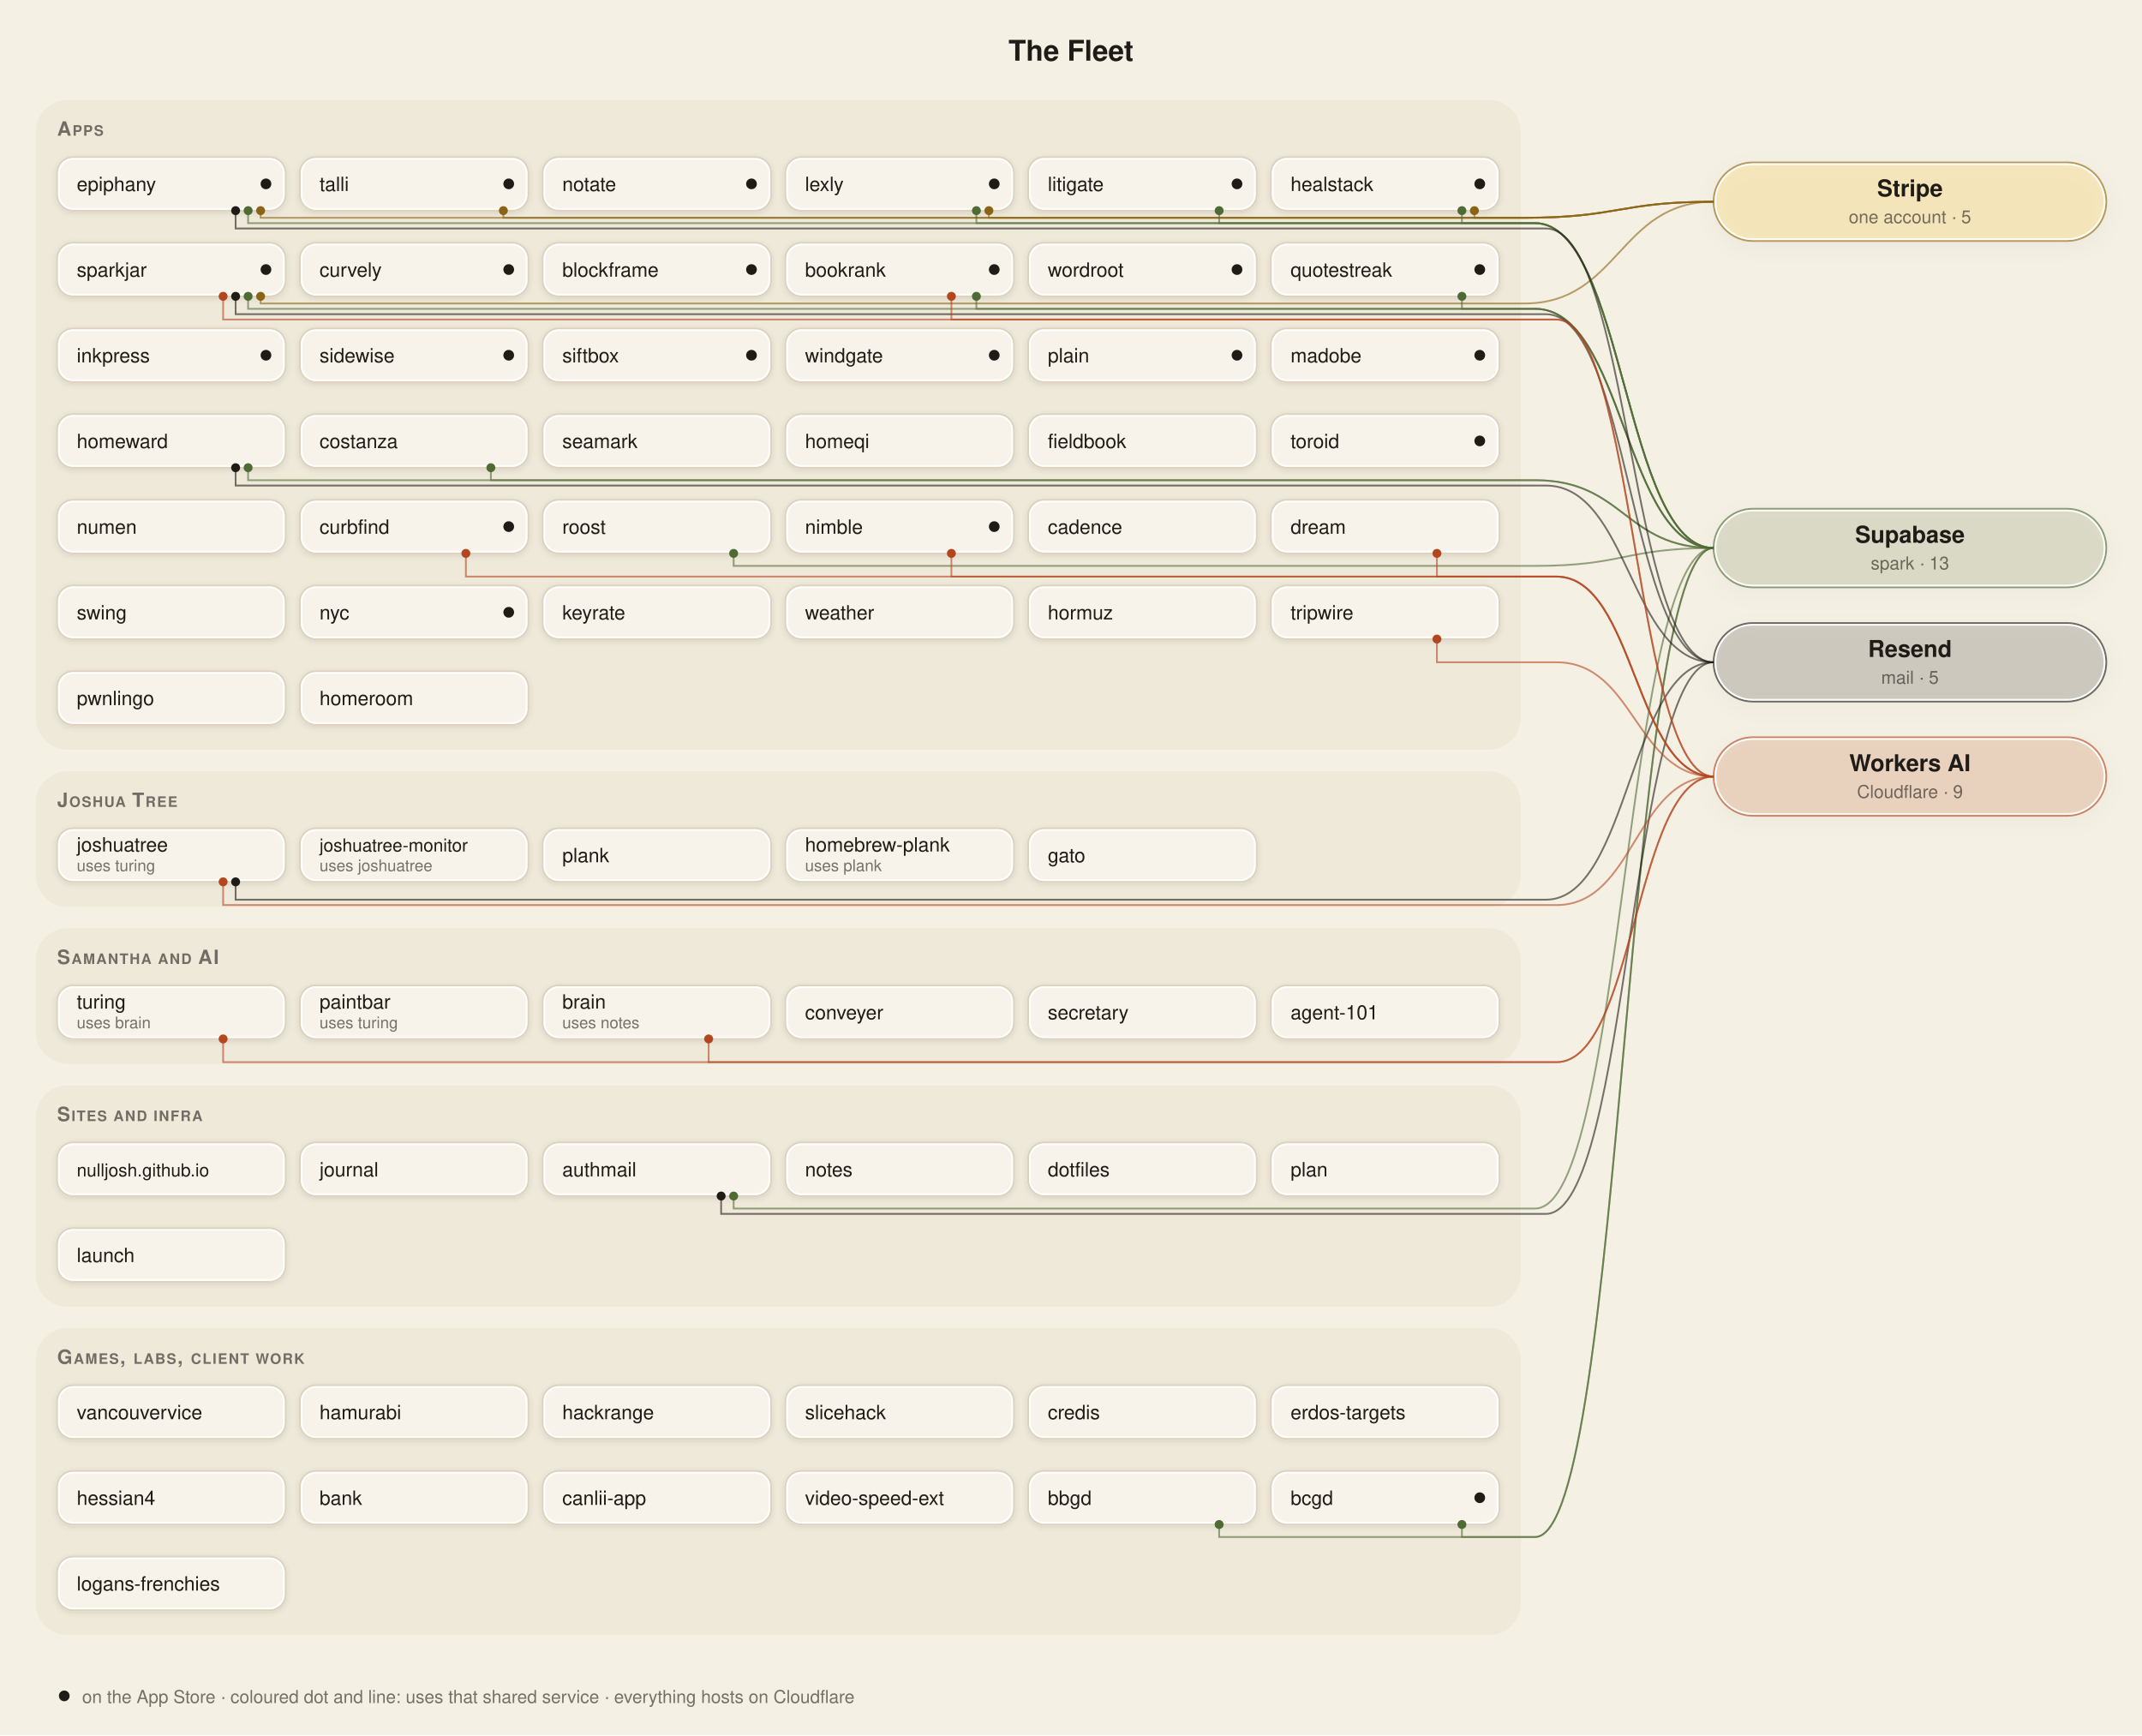
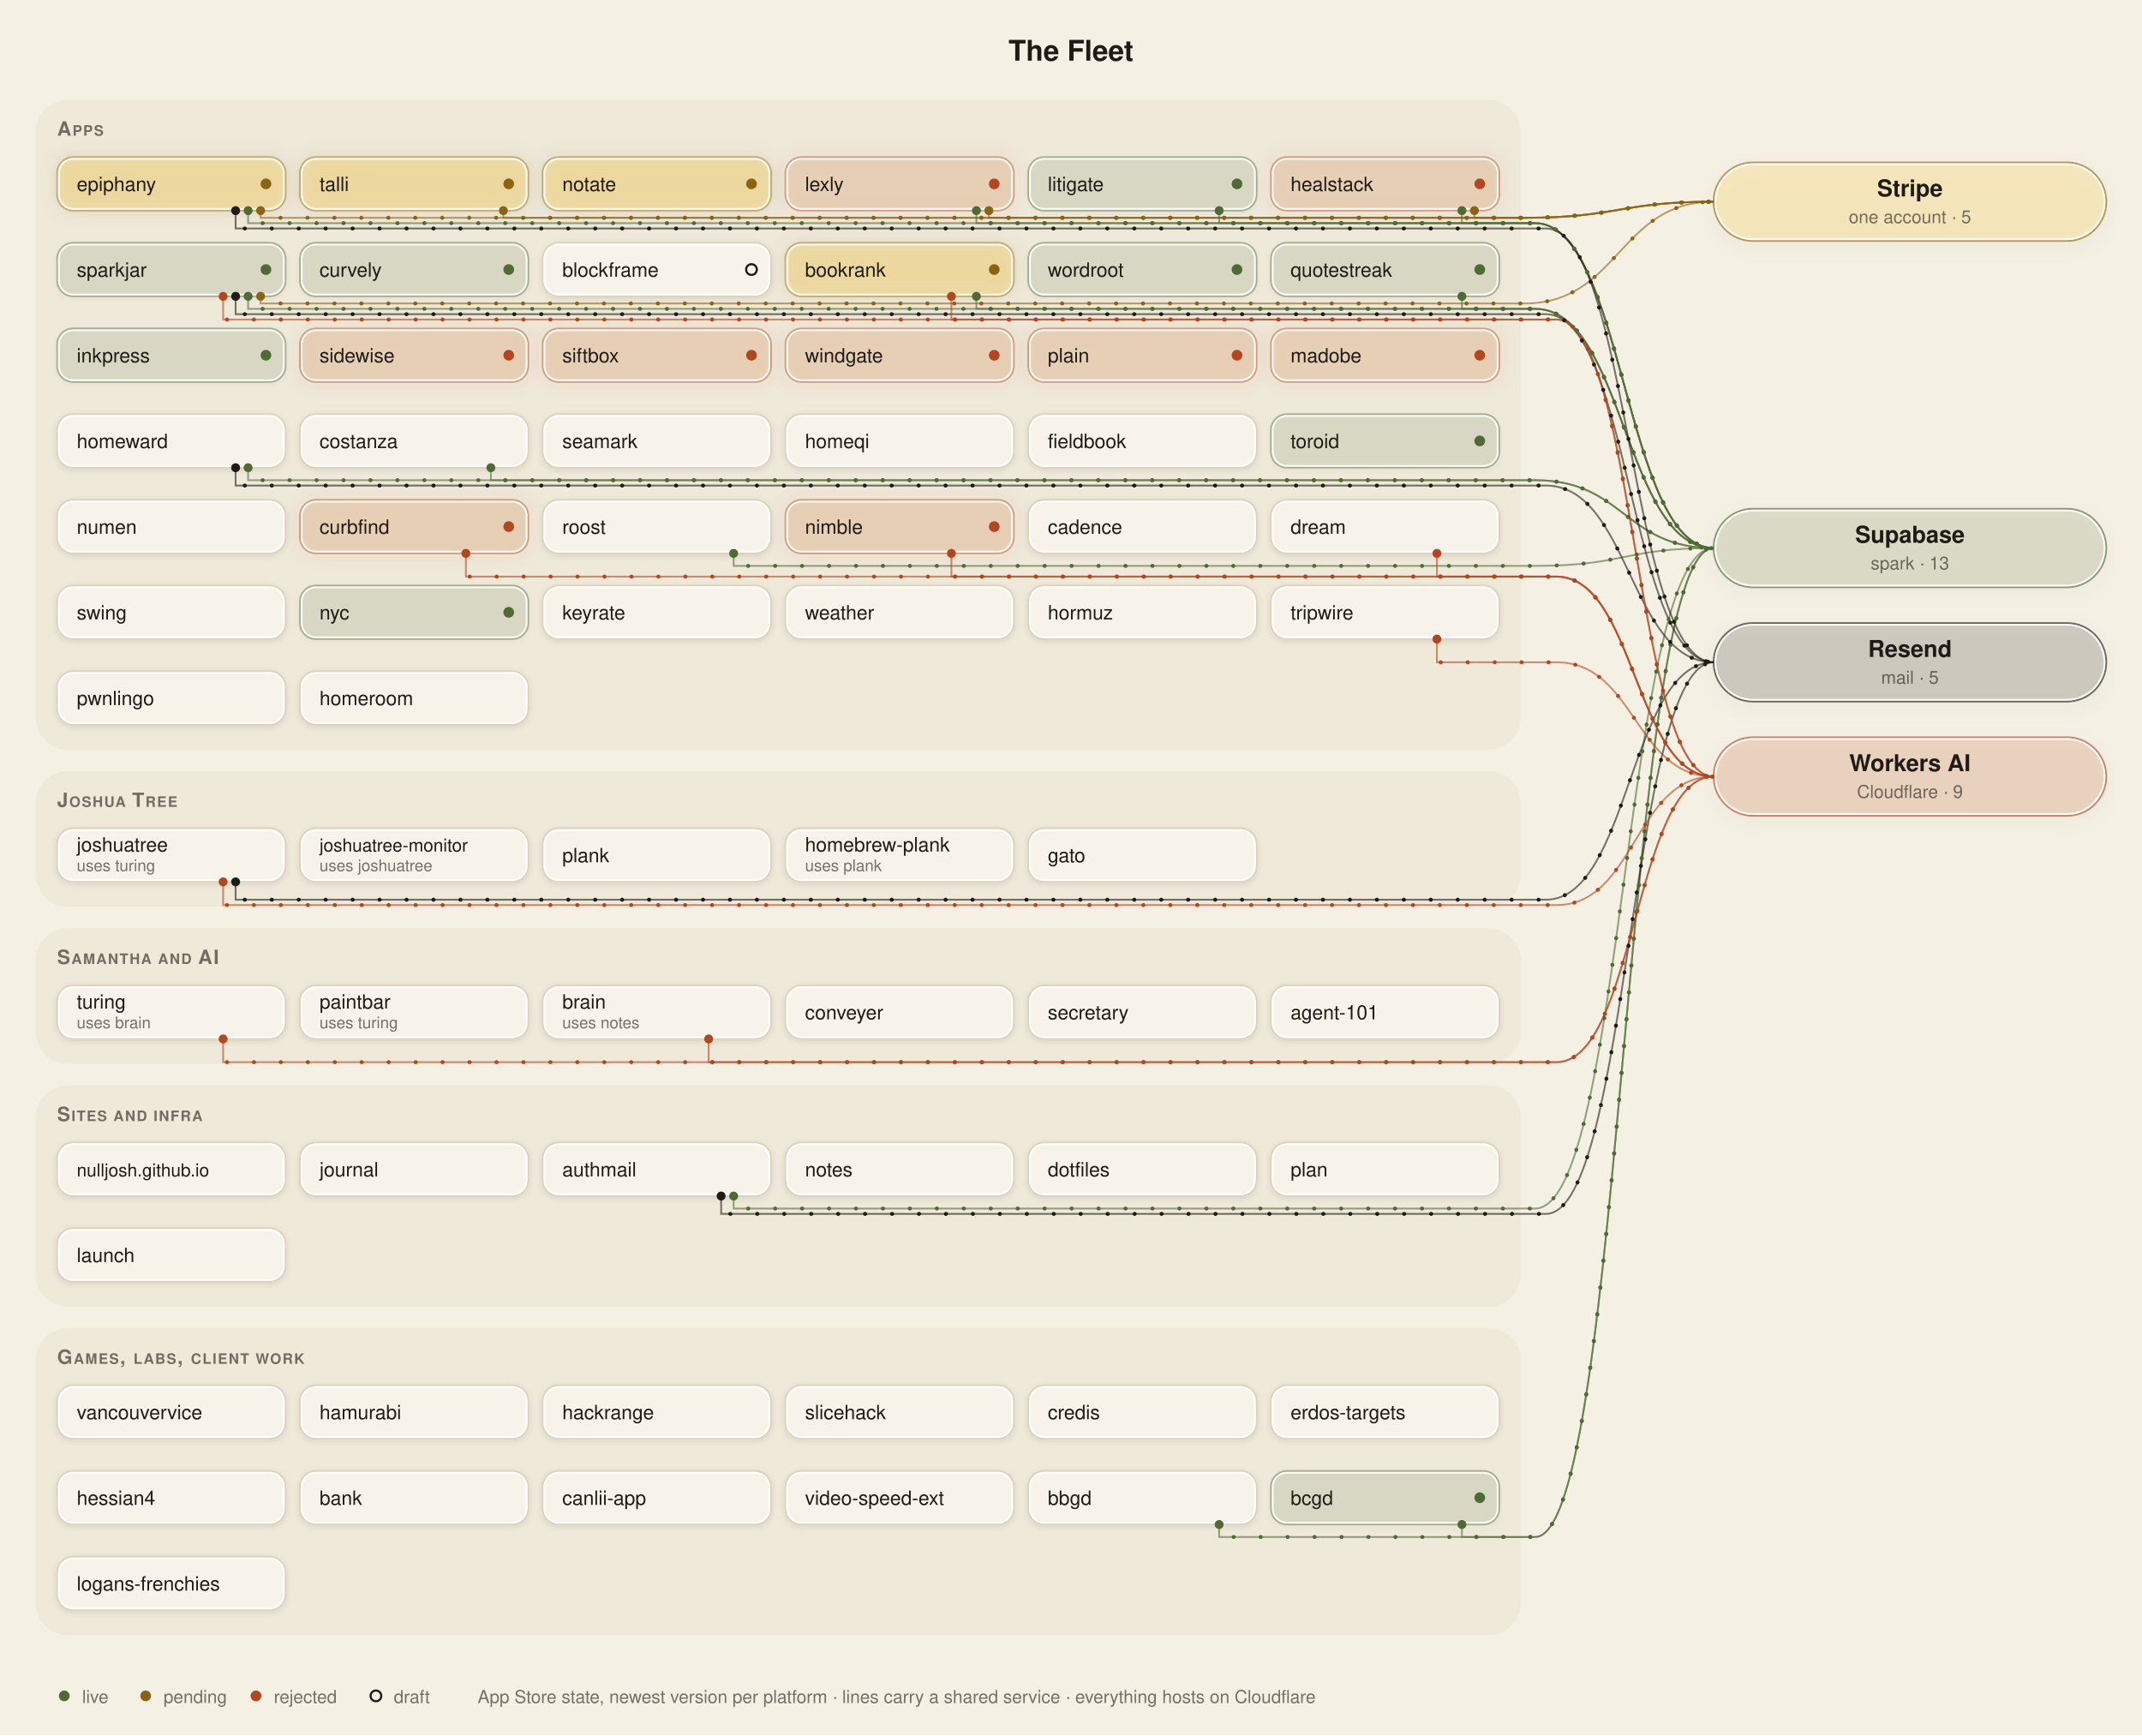
<svg xmlns="http://www.w3.org/2000/svg" width="1200" height="972" viewBox="0 0 1200 972" font-family="-apple-system,BlinkMacSystemFont,'SF Pro Text','Helvetica Neue',Helvetica,Arial,sans-serif">
-   <style>.bg{fill:#f5f0e4}.band{fill:#ebe4d3;fill-opacity:.6}.t{fill:#1f1b16}.t2{fill:rgba(31,27,22,.6)}.glass{fill:rgba(255,252,245,.66);stroke:#dcd2bd}.edge{fill:none;stroke:rgba(255,255,255,.9)}.gate{fill:#f5f0e4;stroke:#1f1b16;stroke-width:1.5}.ln{stroke:rgba(31,27,22,.28);fill:none}.tip{fill:rgba(31,27,22,.28)}.ink{fill:#1f1b16}.tint-clay{fill:#b3461f;fill-opacity:0.15;stroke:#b3461f;stroke-opacity:.6}.ln-clay{stroke:#b3461f;stroke-opacity:.6;fill:none}.f-clay{fill:#b3461f}.t-clay{fill:#b3461f}.dash-clay{stroke:#b3461f;fill:none;stroke-dasharray:4 3}.tint-leaf{fill:#4f6b34;fill-opacity:0.15;stroke:#4f6b34;stroke-opacity:.6}.ln-leaf{stroke:#4f6b34;stroke-opacity:.6;fill:none}.f-leaf{fill:#4f6b34}.t-leaf{fill:#4f6b34}.dash-leaf{stroke:#4f6b34;fill:none;stroke-dasharray:4 3}.tint-gold{fill:#ffca30;fill-opacity:0.2;stroke:#8a6412;stroke-opacity:.6}.ln-gold{stroke:#8a6412;stroke-opacity:.6;fill:none}.f-gold{fill:#8a6412}.t-gold{fill:#8a6412}.dash-gold{stroke:#8a6412;fill:none;stroke-dasharray:4 3}.tint-ink{fill:#1f1b16;fill-opacity:0.15;stroke:#1f1b16;stroke-opacity:.6}.ln-ink{stroke:#1f1b16;stroke-opacity:.6;fill:none}.f-ink{fill:#1f1b16}.t-ink{fill:#1f1b16}.dash-ink{stroke:#1f1b16;fill:none;stroke-dasharray:4 3}@media (prefers-color-scheme:dark){.bg{fill:#1c1a17}.band{fill:#26231f;fill-opacity:.6}.t{fill:#f3ede0}.t2{fill:rgba(243,237,224,.6)}.glass{fill:rgba(70,63,54,.5);stroke:#3a352e}.edge{fill:none;stroke:rgba(255,255,255,.16)}.gate{fill:#1c1a17;stroke:#f3ede0;stroke-width:1.5}.ln{stroke:rgba(243,237,224,.3);fill:none}.tip{fill:rgba(243,237,224,.3)}.ink{fill:#f3ede0}.tint-clay{fill:#e07856;fill-opacity:0.15;stroke:#e07856;stroke-opacity:.6}.ln-clay{stroke:#e07856;stroke-opacity:.6;fill:none}.f-clay{fill:#e07856}.t-clay{fill:#e07856}.dash-clay{stroke:#e07856;fill:none;stroke-dasharray:4 3}.tint-leaf{fill:#8fb06a;fill-opacity:0.15;stroke:#8fb06a;stroke-opacity:.6}.ln-leaf{stroke:#8fb06a;stroke-opacity:.6;fill:none}.f-leaf{fill:#8fb06a}.t-leaf{fill:#8fb06a}.dash-leaf{stroke:#8fb06a;fill:none;stroke-dasharray:4 3}.tint-gold{fill:#ffca30;fill-opacity:0.2;stroke:#ffca30;stroke-opacity:.6}.ln-gold{stroke:#ffca30;stroke-opacity:.6;fill:none}.f-gold{fill:#ffca30}.t-gold{fill:#ffca30}.dash-gold{stroke:#ffca30;fill:none;stroke-dasharray:4 3}.tint-ink{fill:#f3ede0;fill-opacity:0.15;stroke:#f3ede0;stroke-opacity:.6}.ln-ink{stroke:#f3ede0;stroke-opacity:.6;fill:none}.f-ink{fill:#f3ede0}.t-ink{fill:#f3ede0}.dash-ink{stroke:#f3ede0;fill:none;stroke-dasharray:4 3}}</style>
+   <style>.bg{fill:#f5f0e4}.band{fill:#ebe4d3;fill-opacity:.6}.t{fill:#1f1b16}.t2{fill:rgba(31,27,22,.6)}.glass{fill:rgba(255,252,245,.66);stroke:#dcd2bd}.edge{fill:none;stroke:rgba(255,255,255,.9)}.gate{fill:#f5f0e4;stroke:#1f1b16;stroke-width:1.5}.ln{stroke:rgba(31,27,22,.28);fill:none}.tip{fill:rgba(31,27,22,.28)}.ink{fill:#1f1b16}.tint-clay{fill:#b3461f;fill-opacity:0.15;stroke:#b3461f;stroke-opacity:.6}.ln-clay{stroke:#b3461f;stroke-opacity:.6;fill:none}.f-clay{fill:#b3461f}.t-clay{fill:#b3461f}.dash-clay{stroke:#b3461f;fill:none;stroke-dasharray:4 3}.st-clay{fill:#b3461f;fill-opacity:0.12;stroke:#b3461f;stroke-opacity:.4}.flow-clay{stroke:#b3461f;fill:none;stroke-width:2.2;stroke-linecap:round;stroke-dasharray:.1 15}.gl-clay{flood-color:#b3461f;flood-opacity:.5}.tint-leaf{fill:#4f6b34;fill-opacity:0.15;stroke:#4f6b34;stroke-opacity:.6}.ln-leaf{stroke:#4f6b34;stroke-opacity:.6;fill:none}.f-leaf{fill:#4f6b34}.t-leaf{fill:#4f6b34}.dash-leaf{stroke:#4f6b34;fill:none;stroke-dasharray:4 3}.st-leaf{fill:#4f6b34;fill-opacity:0.12;stroke:#4f6b34;stroke-opacity:.4}.flow-leaf{stroke:#4f6b34;fill:none;stroke-width:2.2;stroke-linecap:round;stroke-dasharray:.1 15}.gl-leaf{flood-color:#4f6b34;flood-opacity:.5}.tint-gold{fill:#ffca30;fill-opacity:0.2;stroke:#8a6412;stroke-opacity:.6}.ln-gold{stroke:#8a6412;stroke-opacity:.6;fill:none}.f-gold{fill:#8a6412}.t-gold{fill:#8a6412}.dash-gold{stroke:#8a6412;fill:none;stroke-dasharray:4 3}.st-gold{fill:#ffca30;fill-opacity:0.24;stroke:#8a6412;stroke-opacity:.4}.flow-gold{stroke:#8a6412;fill:none;stroke-width:2.2;stroke-linecap:round;stroke-dasharray:.1 15}.gl-gold{flood-color:#8a6412;flood-opacity:.5}.tint-ink{fill:#1f1b16;fill-opacity:0.15;stroke:#1f1b16;stroke-opacity:.6}.ln-ink{stroke:#1f1b16;stroke-opacity:.6;fill:none}.f-ink{fill:#1f1b16}.t-ink{fill:#1f1b16}.dash-ink{stroke:#1f1b16;fill:none;stroke-dasharray:4 3}.st-ink{fill:#1f1b16;fill-opacity:0.12;stroke:#1f1b16;stroke-opacity:.4}.flow-ink{stroke:#1f1b16;fill:none;stroke-width:2.2;stroke-linecap:round;stroke-dasharray:.1 15}.gl-ink{flood-color:#1f1b16;flood-opacity:.5}.hollow{fill:none;stroke:#1f1b16;stroke-width:1.2}@media (prefers-color-scheme:dark){.bg{fill:#1c1a17}.band{fill:#26231f;fill-opacity:.6}.t{fill:#f3ede0}.t2{fill:rgba(243,237,224,.6)}.glass{fill:rgba(70,63,54,.5);stroke:#3a352e}.edge{fill:none;stroke:rgba(255,255,255,.16)}.gate{fill:#1c1a17;stroke:#f3ede0;stroke-width:1.5}.ln{stroke:rgba(243,237,224,.3);fill:none}.tip{fill:rgba(243,237,224,.3)}.ink{fill:#f3ede0}.tint-clay{fill:#e07856;fill-opacity:0.15;stroke:#e07856;stroke-opacity:.6}.ln-clay{stroke:#e07856;stroke-opacity:.6;fill:none}.f-clay{fill:#e07856}.t-clay{fill:#e07856}.dash-clay{stroke:#e07856;fill:none;stroke-dasharray:4 3}.st-clay{fill:#e07856;fill-opacity:0.12;stroke:#e07856;stroke-opacity:.4}.flow-clay{stroke:#e07856;fill:none;stroke-width:2.2;stroke-linecap:round;stroke-dasharray:.1 15}.gl-clay{flood-color:#e07856;flood-opacity:.5}.tint-leaf{fill:#8fb06a;fill-opacity:0.15;stroke:#8fb06a;stroke-opacity:.6}.ln-leaf{stroke:#8fb06a;stroke-opacity:.6;fill:none}.f-leaf{fill:#8fb06a}.t-leaf{fill:#8fb06a}.dash-leaf{stroke:#8fb06a;fill:none;stroke-dasharray:4 3}.st-leaf{fill:#8fb06a;fill-opacity:0.12;stroke:#8fb06a;stroke-opacity:.4}.flow-leaf{stroke:#8fb06a;fill:none;stroke-width:2.2;stroke-linecap:round;stroke-dasharray:.1 15}.gl-leaf{flood-color:#8fb06a;flood-opacity:.5}.tint-gold{fill:#ffca30;fill-opacity:0.2;stroke:#ffca30;stroke-opacity:.6}.ln-gold{stroke:#ffca30;stroke-opacity:.6;fill:none}.f-gold{fill:#ffca30}.t-gold{fill:#ffca30}.dash-gold{stroke:#ffca30;fill:none;stroke-dasharray:4 3}.st-gold{fill:#ffca30;fill-opacity:0.24;stroke:#ffca30;stroke-opacity:.4}.flow-gold{stroke:#ffca30;fill:none;stroke-width:2.2;stroke-linecap:round;stroke-dasharray:.1 15}.gl-gold{flood-color:#ffca30;flood-opacity:.5}.tint-ink{fill:#f3ede0;fill-opacity:0.15;stroke:#f3ede0;stroke-opacity:.6}.ln-ink{stroke:#f3ede0;stroke-opacity:.6;fill:none}.f-ink{fill:#f3ede0}.t-ink{fill:#f3ede0}.dash-ink{stroke:#f3ede0;fill:none;stroke-dasharray:4 3}.st-ink{fill:#f3ede0;fill-opacity:0.12;stroke:#f3ede0;stroke-opacity:.4}.flow-ink{stroke:#f3ede0;fill:none;stroke-width:2.2;stroke-linecap:round;stroke-dasharray:.1 15}.gl-ink{flood-color:#f3ede0;flood-opacity:.5}.hollow{fill:none;stroke:#f3ede0;stroke-width:1.2}}[class^=flow-]{animation:flow 1.4s linear infinite}@keyframes flow{to{stroke-dashoffset:-15.1}}.march{animation:march .9s linear infinite}@keyframes march{to{stroke-dashoffset:-14}}@media (prefers-reduced-motion:reduce){[class^=flow-],.march{animation:none}}</style>
  <defs>
    <filter id="sh" x="-20%" y="-30%" width="140%" height="190%">
      <feDropShadow dx="0" dy="3" stdDeviation="5" flood-color="rgb(60,40,20)" flood-opacity=".13" />
    </filter>
    <filter id="sh1" x="-10%" y="-20%" width="120%" height="170%">
      <feDropShadow dx="0" dy="1" stdDeviation="1.5" flood-color="rgb(60,40,20)" flood-opacity=".12" />
+     </filter>
+     <filter id="gl-clay" x="-30%" y="-70%" width="160%" height="240%">
+       <feDropShadow dx="0" dy="0" stdDeviation="4" class="gl-clay" />
+     </filter>
+     <filter id="gl-leaf" x="-30%" y="-70%" width="160%" height="240%">
+       <feDropShadow dx="0" dy="0" stdDeviation="4" class="gl-leaf" />
+     </filter>
+     <filter id="gl-gold" x="-30%" y="-70%" width="160%" height="240%">
+       <feDropShadow dx="0" dy="0" stdDeviation="4" class="gl-gold" />
+     </filter>
+     <filter id="gl-ink" x="-30%" y="-70%" width="160%" height="240%">
+       <feDropShadow dx="0" dy="0" stdDeviation="4" class="gl-ink" />
    </filter>
  </defs>
  <rect class="bg" width="1200" height="972" />
  <text class="t" x="600" y="34" font-size="16" font-weight="600" text-anchor="middle">The Fleet</text>
  <rect class="band" x="20" y="56" width="832" height="364" rx="18" />
  <rect class="band" x="20" y="432" width="832" height="76" rx="18" />
  <rect class="band" x="20" y="520" width="832" height="76" rx="18" />
  <rect class="band" x="20" y="608" width="832" height="124" rx="18" />
  <rect class="band" x="20" y="744" width="832" height="172" rx="18" />
  <path class="ln-gold" d="M146 118V122H854C907 122 907 113 960 113" />
  <path class="ln-gold" d="M282 118V122H854C907 122 907 113 960 113" />
  <path class="ln-gold" d="M554 118V122H854C907 122 907 113 960 113" />
  <path class="ln-gold" d="M826 118V122H854C907 122 907 113 960 113" />
  <path class="ln-gold" d="M146 166V170H854C907 170 907 113 960 113" />
  <path class="ln-leaf" d="M139 118V125H860C910 125 910 307 960 307" />
  <path class="ln-leaf" d="M547 118V125H860C910 125 910 307 960 307" />
  <path class="ln-leaf" d="M683 118V125H860C910 125 910 307 960 307" />
  <path class="ln-leaf" d="M819 118V125H860C910 125 910 307 960 307" />
  <path class="ln-leaf" d="M139 166V173H860C910 173 910 307 960 307" />
  <path class="ln-leaf" d="M547 166V173H860C910 173 910 307 960 307" />
  <path class="ln-leaf" d="M819 166V173H860C910 173 910 307 960 307" />
  <path class="ln-leaf" d="M139 262V269H860C910 269 910 307 960 307" />
  <path class="ln-leaf" d="M275 262V269H860C910 269 910 307 960 307" />
  <path class="ln-leaf" d="M411 310V317H860C910 317 910 307 960 307" />
  <path class="ln-leaf" d="M411 670V677H860C910 677 910 307 960 307" />
  <path class="ln-leaf" d="M683 854V861H860C910 861 910 307 960 307" />
  <path class="ln-leaf" d="M819 854V861H860C910 861 910 307 960 307" />
  <path class="ln-ink" d="M132 118V128H866C913 128 913 371 960 371" />
  <path class="ln-ink" d="M132 166V176H866C913 176 913 371 960 371" />
  <path class="ln-ink" d="M132 262V272H866C913 272 913 371 960 371" />
  <path class="ln-ink" d="M404 670V680H866C913 680 913 371 960 371" />
  <path class="ln-ink" d="M132 494V504H866C913 504 913 371 960 371" />
  <path class="ln-clay" d="M125 166V179H872C916 179 916 435 960 435" />
  <path class="ln-clay" d="M533 166V179H872C916 179 916 435 960 435" />
  <path class="ln-clay" d="M261 310V323H872C916 323 916 435 960 435" />
  <path class="ln-clay" d="M533 310V323H872C916 323 916 435 960 435" />
  <path class="ln-clay" d="M805 310V323H872C916 323 916 435 960 435" />
  <path class="ln-clay" d="M805 358V371H872C916 371 916 435 960 435" />
  <path class="ln-clay" d="M125 494V507H872C916 507 916 435 960 435" />
  <path class="ln-clay" d="M125 582V595H872C916 595 916 435 960 435" />
  <path class="ln-clay" d="M397 582V595H872C916 595 916 435 960 435" />
+   <path class="flow-gold" style="animation-delay:-0.00s" d="M146 118V122H854C907 122 907 113 960 113" />
+   <path class="flow-gold" style="animation-delay:-0.37s" d="M282 118V122H854C907 122 907 113 960 113" />
+   <path class="flow-gold" style="animation-delay:-0.74s" d="M554 118V122H854C907 122 907 113 960 113" />
+   <path class="flow-gold" style="animation-delay:-1.11s" d="M826 118V122H854C907 122 907 113 960 113" />
+   <path class="flow-gold" style="animation-delay:-0.08s" d="M146 166V170H854C907 170 907 113 960 113" />
+   <path class="flow-leaf" style="animation-delay:-0.45s" d="M139 118V125H860C910 125 910 307 960 307" />
+   <path class="flow-leaf" style="animation-delay:-0.82s" d="M547 118V125H860C910 125 910 307 960 307" />
+   <path class="flow-leaf" style="animation-delay:-1.19s" d="M683 118V125H860C910 125 910 307 960 307" />
+   <path class="flow-leaf" style="animation-delay:-0.16s" d="M819 118V125H860C910 125 910 307 960 307" />
+   <path class="flow-leaf" style="animation-delay:-0.53s" d="M139 166V173H860C910 173 910 307 960 307" />
+   <path class="flow-leaf" style="animation-delay:-0.90s" d="M547 166V173H860C910 173 910 307 960 307" />
+   <path class="flow-leaf" style="animation-delay:-1.27s" d="M819 166V173H860C910 173 910 307 960 307" />
+   <path class="flow-leaf" style="animation-delay:-0.24s" d="M139 262V269H860C910 269 910 307 960 307" />
+   <path class="flow-leaf" style="animation-delay:-0.61s" d="M275 262V269H860C910 269 910 307 960 307" />
+   <path class="flow-leaf" style="animation-delay:-0.98s" d="M411 310V317H860C910 317 910 307 960 307" />
+   <path class="flow-leaf" style="animation-delay:-1.35s" d="M411 670V677H860C910 677 910 307 960 307" />
+   <path class="flow-leaf" style="animation-delay:-0.32s" d="M683 854V861H860C910 861 910 307 960 307" />
+   <path class="flow-leaf" style="animation-delay:-0.69s" d="M819 854V861H860C910 861 910 307 960 307" />
+   <path class="flow-ink" style="animation-delay:-1.06s" d="M132 118V128H866C913 128 913 371 960 371" />
+   <path class="flow-ink" style="animation-delay:-0.03s" d="M132 166V176H866C913 176 913 371 960 371" />
+   <path class="flow-ink" style="animation-delay:-0.40s" d="M132 262V272H866C913 272 913 371 960 371" />
+   <path class="flow-ink" style="animation-delay:-0.77s" d="M404 670V680H866C913 680 913 371 960 371" />
+   <path class="flow-ink" style="animation-delay:-1.14s" d="M132 494V504H866C913 504 913 371 960 371" />
+   <path class="flow-clay" style="animation-delay:-0.11s" d="M125 166V179H872C916 179 916 435 960 435" />
+   <path class="flow-clay" style="animation-delay:-0.48s" d="M533 166V179H872C916 179 916 435 960 435" />
+   <path class="flow-clay" style="animation-delay:-0.85s" d="M261 310V323H872C916 323 916 435 960 435" />
+   <path class="flow-clay" style="animation-delay:-1.22s" d="M533 310V323H872C916 323 916 435 960 435" />
+   <path class="flow-clay" style="animation-delay:-0.19s" d="M805 310V323H872C916 323 916 435 960 435" />
+   <path class="flow-clay" style="animation-delay:-0.56s" d="M805 358V371H872C916 371 916 435 960 435" />
+   <path class="flow-clay" style="animation-delay:-0.93s" d="M125 494V507H872C916 507 916 435 960 435" />
+   <path class="flow-clay" style="animation-delay:-1.30s" d="M125 582V595H872C916 595 916 435 960 435" />
+   <path class="flow-clay" style="animation-delay:-0.27s" d="M397 582V595H872C916 595 916 435 960 435" />
  <text class="t2" x="32" y="76" font-size="11" font-weight="600" letter-spacing=".7" style="font-variant:small-caps">Apps</text>
  <text class="t2" x="32" y="452" font-size="11" font-weight="600" letter-spacing=".7" style="font-variant:small-caps">Joshua Tree</text>
  <text class="t2" x="32" y="540" font-size="11" font-weight="600" letter-spacing=".7" style="font-variant:small-caps">Samantha and AI</text>
  <text class="t2" x="32" y="628" font-size="11" font-weight="600" letter-spacing=".7" style="font-variant:small-caps">Sites and infra</text>
  <text class="t2" x="32" y="764" font-size="11" font-weight="600" letter-spacing=".7" style="font-variant:small-caps">Games, labs, client work</text>
-   <rect class="glass" x="32" y="88" width="128" height="30" rx="9" filter="url(#sh1)" />
+   <rect class="st-gold" x="32" y="88" width="128" height="30" rx="9" filter="url(#gl-gold)" />
  <rect class="edge" x="33" y="89" width="126" height="28" rx="8" />
  <text class="t" x="43" y="107" font-size="11">epiphany</text>
-   <circle class="ink" cx="149" cy="103.0" r="3" />
-   <rect class="glass" x="168" y="88" width="128" height="30" rx="9" filter="url(#sh1)" />
+   <circle class="f-gold" cx="149" cy="103.0" r="3" />
+   <rect class="st-gold" x="168" y="88" width="128" height="30" rx="9" filter="url(#gl-gold)" />
  <rect class="edge" x="169" y="89" width="126" height="28" rx="8" />
  <text class="t" x="179" y="107" font-size="11">talli</text>
-   <circle class="ink" cx="285" cy="103.0" r="3" />
-   <rect class="glass" x="304" y="88" width="128" height="30" rx="9" filter="url(#sh1)" />
+   <circle class="f-gold" cx="285" cy="103.0" r="3" />
+   <rect class="st-gold" x="304" y="88" width="128" height="30" rx="9" filter="url(#gl-gold)" />
  <rect class="edge" x="305" y="89" width="126" height="28" rx="8" />
  <text class="t" x="315" y="107" font-size="11">notate</text>
-   <circle class="ink" cx="421" cy="103.0" r="3" />
-   <rect class="glass" x="440" y="88" width="128" height="30" rx="9" filter="url(#sh1)" />
+   <circle class="f-gold" cx="421" cy="103.0" r="3" />
+   <rect class="st-clay" x="440" y="88" width="128" height="30" rx="9" filter="url(#gl-clay)" />
  <rect class="edge" x="441" y="89" width="126" height="28" rx="8" />
  <text class="t" x="451" y="107" font-size="11">lexly</text>
-   <circle class="ink" cx="557" cy="103.0" r="3" />
-   <rect class="glass" x="576" y="88" width="128" height="30" rx="9" filter="url(#sh1)" />
+   <circle class="f-clay" cx="557" cy="103.0" r="3" />
+   <rect class="st-leaf" x="576" y="88" width="128" height="30" rx="9" filter="url(#sh1)" />
  <rect class="edge" x="577" y="89" width="126" height="28" rx="8" />
  <text class="t" x="587" y="107" font-size="11">litigate</text>
-   <circle class="ink" cx="693" cy="103.0" r="3" />
-   <rect class="glass" x="712" y="88" width="128" height="30" rx="9" filter="url(#sh1)" />
+   <circle class="f-leaf" cx="693" cy="103.0" r="3" />
+   <rect class="st-clay" x="712" y="88" width="128" height="30" rx="9" filter="url(#gl-clay)" />
  <rect class="edge" x="713" y="89" width="126" height="28" rx="8" />
  <text class="t" x="723" y="107" font-size="11">healstack</text>
-   <circle class="ink" cx="829" cy="103.0" r="3" />
-   <rect class="glass" x="32" y="136" width="128" height="30" rx="9" filter="url(#sh1)" />
+   <circle class="f-clay" cx="829" cy="103.0" r="3" />
+   <rect class="st-leaf" x="32" y="136" width="128" height="30" rx="9" filter="url(#sh1)" />
  <rect class="edge" x="33" y="137" width="126" height="28" rx="8" />
  <text class="t" x="43" y="155" font-size="11">sparkjar</text>
-   <circle class="ink" cx="149" cy="151.0" r="3" />
-   <rect class="glass" x="168" y="136" width="128" height="30" rx="9" filter="url(#sh1)" />
+   <circle class="f-leaf" cx="149" cy="151.0" r="3" />
+   <rect class="st-leaf" x="168" y="136" width="128" height="30" rx="9" filter="url(#sh1)" />
  <rect class="edge" x="169" y="137" width="126" height="28" rx="8" />
  <text class="t" x="179" y="155" font-size="11">curvely</text>
-   <circle class="ink" cx="285" cy="151.0" r="3" />
+   <circle class="f-leaf" cx="285" cy="151.0" r="3" />
  <rect class="glass" x="304" y="136" width="128" height="30" rx="9" filter="url(#sh1)" />
  <rect class="edge" x="305" y="137" width="126" height="28" rx="8" />
  <text class="t" x="315" y="155" font-size="11">blockframe</text>
-   <circle class="ink" cx="421" cy="151.0" r="3" />
-   <rect class="glass" x="440" y="136" width="128" height="30" rx="9" filter="url(#sh1)" />
+   <circle class="hollow" cx="421" cy="151.0" r="3" />
+   <rect class="st-gold" x="440" y="136" width="128" height="30" rx="9" filter="url(#gl-gold)" />
  <rect class="edge" x="441" y="137" width="126" height="28" rx="8" />
  <text class="t" x="451" y="155" font-size="11">bookrank</text>
-   <circle class="ink" cx="557" cy="151.0" r="3" />
-   <rect class="glass" x="576" y="136" width="128" height="30" rx="9" filter="url(#sh1)" />
+   <circle class="f-gold" cx="557" cy="151.0" r="3" />
+   <rect class="st-leaf" x="576" y="136" width="128" height="30" rx="9" filter="url(#sh1)" />
  <rect class="edge" x="577" y="137" width="126" height="28" rx="8" />
  <text class="t" x="587" y="155" font-size="11">wordroot</text>
-   <circle class="ink" cx="693" cy="151.0" r="3" />
-   <rect class="glass" x="712" y="136" width="128" height="30" rx="9" filter="url(#sh1)" />
+   <circle class="f-leaf" cx="693" cy="151.0" r="3" />
+   <rect class="st-leaf" x="712" y="136" width="128" height="30" rx="9" filter="url(#sh1)" />
  <rect class="edge" x="713" y="137" width="126" height="28" rx="8" />
  <text class="t" x="723" y="155" font-size="11">quotestreak</text>
-   <circle class="ink" cx="829" cy="151.0" r="3" />
-   <rect class="glass" x="32" y="184" width="128" height="30" rx="9" filter="url(#sh1)" />
+   <circle class="f-leaf" cx="829" cy="151.0" r="3" />
+   <rect class="st-leaf" x="32" y="184" width="128" height="30" rx="9" filter="url(#sh1)" />
  <rect class="edge" x="33" y="185" width="126" height="28" rx="8" />
  <text class="t" x="43" y="203" font-size="11">inkpress</text>
-   <circle class="ink" cx="149" cy="199.0" r="3" />
-   <rect class="glass" x="168" y="184" width="128" height="30" rx="9" filter="url(#sh1)" />
+   <circle class="f-leaf" cx="149" cy="199.0" r="3" />
+   <rect class="st-clay" x="168" y="184" width="128" height="30" rx="9" filter="url(#gl-clay)" />
  <rect class="edge" x="169" y="185" width="126" height="28" rx="8" />
  <text class="t" x="179" y="203" font-size="11">sidewise</text>
-   <circle class="ink" cx="285" cy="199.0" r="3" />
-   <rect class="glass" x="304" y="184" width="128" height="30" rx="9" filter="url(#sh1)" />
+   <circle class="f-clay" cx="285" cy="199.0" r="3" />
+   <rect class="st-clay" x="304" y="184" width="128" height="30" rx="9" filter="url(#gl-clay)" />
  <rect class="edge" x="305" y="185" width="126" height="28" rx="8" />
  <text class="t" x="315" y="203" font-size="11">siftbox</text>
-   <circle class="ink" cx="421" cy="199.0" r="3" />
-   <rect class="glass" x="440" y="184" width="128" height="30" rx="9" filter="url(#sh1)" />
+   <circle class="f-clay" cx="421" cy="199.0" r="3" />
+   <rect class="st-clay" x="440" y="184" width="128" height="30" rx="9" filter="url(#gl-clay)" />
  <rect class="edge" x="441" y="185" width="126" height="28" rx="8" />
  <text class="t" x="451" y="203" font-size="11">windgate</text>
-   <circle class="ink" cx="557" cy="199.0" r="3" />
-   <rect class="glass" x="576" y="184" width="128" height="30" rx="9" filter="url(#sh1)" />
+   <circle class="f-clay" cx="557" cy="199.0" r="3" />
+   <rect class="st-clay" x="576" y="184" width="128" height="30" rx="9" filter="url(#gl-clay)" />
  <rect class="edge" x="577" y="185" width="126" height="28" rx="8" />
  <text class="t" x="587" y="203" font-size="11">plain</text>
-   <circle class="ink" cx="693" cy="199.0" r="3" />
-   <rect class="glass" x="712" y="184" width="128" height="30" rx="9" filter="url(#sh1)" />
+   <circle class="f-clay" cx="693" cy="199.0" r="3" />
+   <rect class="st-clay" x="712" y="184" width="128" height="30" rx="9" filter="url(#gl-clay)" />
  <rect class="edge" x="713" y="185" width="126" height="28" rx="8" />
  <text class="t" x="723" y="203" font-size="11">madobe</text>
-   <circle class="ink" cx="829" cy="199.0" r="3" />
+   <circle class="f-clay" cx="829" cy="199.0" r="3" />
  <rect class="glass" x="32" y="232" width="128" height="30" rx="9" filter="url(#sh1)" />
  <rect class="edge" x="33" y="233" width="126" height="28" rx="8" />
  <text class="t" x="43" y="251" font-size="11">homeward</text>
  <rect class="glass" x="168" y="232" width="128" height="30" rx="9" filter="url(#sh1)" />
  <rect class="edge" x="169" y="233" width="126" height="28" rx="8" />
  <text class="t" x="179" y="251" font-size="11">costanza</text>
  <rect class="glass" x="304" y="232" width="128" height="30" rx="9" filter="url(#sh1)" />
  <rect class="edge" x="305" y="233" width="126" height="28" rx="8" />
  <text class="t" x="315" y="251" font-size="11">seamark</text>
  <rect class="glass" x="440" y="232" width="128" height="30" rx="9" filter="url(#sh1)" />
  <rect class="edge" x="441" y="233" width="126" height="28" rx="8" />
  <text class="t" x="451" y="251" font-size="11">homeqi</text>
  <rect class="glass" x="576" y="232" width="128" height="30" rx="9" filter="url(#sh1)" />
  <rect class="edge" x="577" y="233" width="126" height="28" rx="8" />
  <text class="t" x="587" y="251" font-size="11">fieldbook</text>
-   <rect class="glass" x="712" y="232" width="128" height="30" rx="9" filter="url(#sh1)" />
+   <rect class="st-leaf" x="712" y="232" width="128" height="30" rx="9" filter="url(#sh1)" />
  <rect class="edge" x="713" y="233" width="126" height="28" rx="8" />
  <text class="t" x="723" y="251" font-size="11">toroid</text>
-   <circle class="ink" cx="829" cy="247.0" r="3" />
+   <circle class="f-leaf" cx="829" cy="247.0" r="3" />
  <rect class="glass" x="32" y="280" width="128" height="30" rx="9" filter="url(#sh1)" />
  <rect class="edge" x="33" y="281" width="126" height="28" rx="8" />
  <text class="t" x="43" y="299" font-size="11">numen</text>
-   <rect class="glass" x="168" y="280" width="128" height="30" rx="9" filter="url(#sh1)" />
+   <rect class="st-clay" x="168" y="280" width="128" height="30" rx="9" filter="url(#gl-clay)" />
  <rect class="edge" x="169" y="281" width="126" height="28" rx="8" />
  <text class="t" x="179" y="299" font-size="11">curbfind</text>
-   <circle class="ink" cx="285" cy="295.0" r="3" />
+   <circle class="f-clay" cx="285" cy="295.0" r="3" />
  <rect class="glass" x="304" y="280" width="128" height="30" rx="9" filter="url(#sh1)" />
  <rect class="edge" x="305" y="281" width="126" height="28" rx="8" />
  <text class="t" x="315" y="299" font-size="11">roost</text>
-   <rect class="glass" x="440" y="280" width="128" height="30" rx="9" filter="url(#sh1)" />
+   <rect class="st-clay" x="440" y="280" width="128" height="30" rx="9" filter="url(#gl-clay)" />
  <rect class="edge" x="441" y="281" width="126" height="28" rx="8" />
  <text class="t" x="451" y="299" font-size="11">nimble</text>
-   <circle class="ink" cx="557" cy="295.0" r="3" />
+   <circle class="f-clay" cx="557" cy="295.0" r="3" />
  <rect class="glass" x="576" y="280" width="128" height="30" rx="9" filter="url(#sh1)" />
  <rect class="edge" x="577" y="281" width="126" height="28" rx="8" />
  <text class="t" x="587" y="299" font-size="11">cadence</text>
  <rect class="glass" x="712" y="280" width="128" height="30" rx="9" filter="url(#sh1)" />
  <rect class="edge" x="713" y="281" width="126" height="28" rx="8" />
  <text class="t" x="723" y="299" font-size="11">dream</text>
  <rect class="glass" x="32" y="328" width="128" height="30" rx="9" filter="url(#sh1)" />
  <rect class="edge" x="33" y="329" width="126" height="28" rx="8" />
  <text class="t" x="43" y="347" font-size="11">swing</text>
-   <rect class="glass" x="168" y="328" width="128" height="30" rx="9" filter="url(#sh1)" />
+   <rect class="st-leaf" x="168" y="328" width="128" height="30" rx="9" filter="url(#sh1)" />
  <rect class="edge" x="169" y="329" width="126" height="28" rx="8" />
  <text class="t" x="179" y="347" font-size="11">nyc</text>
-   <circle class="ink" cx="285" cy="343.0" r="3" />
+   <circle class="f-leaf" cx="285" cy="343.0" r="3" />
  <rect class="glass" x="304" y="328" width="128" height="30" rx="9" filter="url(#sh1)" />
  <rect class="edge" x="305" y="329" width="126" height="28" rx="8" />
  <text class="t" x="315" y="347" font-size="11">keyrate</text>
  <rect class="glass" x="440" y="328" width="128" height="30" rx="9" filter="url(#sh1)" />
  <rect class="edge" x="441" y="329" width="126" height="28" rx="8" />
  <text class="t" x="451" y="347" font-size="11">weather</text>
  <rect class="glass" x="576" y="328" width="128" height="30" rx="9" filter="url(#sh1)" />
  <rect class="edge" x="577" y="329" width="126" height="28" rx="8" />
  <text class="t" x="587" y="347" font-size="11">hormuz</text>
  <rect class="glass" x="712" y="328" width="128" height="30" rx="9" filter="url(#sh1)" />
  <rect class="edge" x="713" y="329" width="126" height="28" rx="8" />
  <text class="t" x="723" y="347" font-size="11">tripwire</text>
  <rect class="glass" x="32" y="376" width="128" height="30" rx="9" filter="url(#sh1)" />
  <rect class="edge" x="33" y="377" width="126" height="28" rx="8" />
  <text class="t" x="43" y="395" font-size="11">pwnlingo</text>
  <rect class="glass" x="168" y="376" width="128" height="30" rx="9" filter="url(#sh1)" />
  <rect class="edge" x="169" y="377" width="126" height="28" rx="8" />
  <text class="t" x="179" y="395" font-size="11">homeroom</text>
  <rect class="glass" x="32" y="464" width="128" height="30" rx="9" filter="url(#sh1)" />
  <rect class="edge" x="33" y="465" width="126" height="28" rx="8" />
  <text class="t" x="43" y="477" font-size="11">joshuatree</text>
  <text class="t2" x="43" y="488" font-size="9">uses turing</text>
  <rect class="glass" x="168" y="464" width="128" height="30" rx="9" filter="url(#sh1)" />
  <rect class="edge" x="169" y="465" width="126" height="28" rx="8" />
  <text class="t" x="179" y="477" font-size="10">joshuatree-monitor</text>
  <text class="t2" x="179" y="488" font-size="9">uses joshuatree</text>
  <rect class="glass" x="304" y="464" width="128" height="30" rx="9" filter="url(#sh1)" />
  <rect class="edge" x="305" y="465" width="126" height="28" rx="8" />
  <text class="t" x="315" y="483" font-size="11">plank</text>
  <rect class="glass" x="440" y="464" width="128" height="30" rx="9" filter="url(#sh1)" />
  <rect class="edge" x="441" y="465" width="126" height="28" rx="8" />
  <text class="t" x="451" y="477" font-size="11">homebrew-plank</text>
  <text class="t2" x="451" y="488" font-size="9">uses plank</text>
  <rect class="glass" x="576" y="464" width="128" height="30" rx="9" filter="url(#sh1)" />
  <rect class="edge" x="577" y="465" width="126" height="28" rx="8" />
  <text class="t" x="587" y="483" font-size="11">gato</text>
  <rect class="glass" x="32" y="552" width="128" height="30" rx="9" filter="url(#sh1)" />
  <rect class="edge" x="33" y="553" width="126" height="28" rx="8" />
  <text class="t" x="43" y="565" font-size="11">turing</text>
  <text class="t2" x="43" y="576" font-size="9">uses brain</text>
  <rect class="glass" x="168" y="552" width="128" height="30" rx="9" filter="url(#sh1)" />
  <rect class="edge" x="169" y="553" width="126" height="28" rx="8" />
  <text class="t" x="179" y="565" font-size="11">paintbar</text>
  <text class="t2" x="179" y="576" font-size="9">uses turing</text>
  <rect class="glass" x="304" y="552" width="128" height="30" rx="9" filter="url(#sh1)" />
  <rect class="edge" x="305" y="553" width="126" height="28" rx="8" />
  <text class="t" x="315" y="565" font-size="11">brain</text>
  <text class="t2" x="315" y="576" font-size="9">uses notes</text>
  <rect class="glass" x="440" y="552" width="128" height="30" rx="9" filter="url(#sh1)" />
  <rect class="edge" x="441" y="553" width="126" height="28" rx="8" />
  <text class="t" x="451" y="571" font-size="11">conveyer</text>
  <rect class="glass" x="576" y="552" width="128" height="30" rx="9" filter="url(#sh1)" />
  <rect class="edge" x="577" y="553" width="126" height="28" rx="8" />
  <text class="t" x="587" y="571" font-size="11">secretary</text>
  <rect class="glass" x="712" y="552" width="128" height="30" rx="9" filter="url(#sh1)" />
  <rect class="edge" x="713" y="553" width="126" height="28" rx="8" />
  <text class="t" x="723" y="571" font-size="11">agent-101</text>
  <rect class="glass" x="32" y="640" width="128" height="30" rx="9" filter="url(#sh1)" />
  <rect class="edge" x="33" y="641" width="126" height="28" rx="8" />
  <text class="t" x="43" y="659" font-size="10">nulljosh.github.io</text>
  <rect class="glass" x="168" y="640" width="128" height="30" rx="9" filter="url(#sh1)" />
  <rect class="edge" x="169" y="641" width="126" height="28" rx="8" />
  <text class="t" x="179" y="659" font-size="11">journal</text>
  <rect class="glass" x="304" y="640" width="128" height="30" rx="9" filter="url(#sh1)" />
  <rect class="edge" x="305" y="641" width="126" height="28" rx="8" />
  <text class="t" x="315" y="659" font-size="11">authmail</text>
  <rect class="glass" x="440" y="640" width="128" height="30" rx="9" filter="url(#sh1)" />
  <rect class="edge" x="441" y="641" width="126" height="28" rx="8" />
  <text class="t" x="451" y="659" font-size="11">notes</text>
  <rect class="glass" x="576" y="640" width="128" height="30" rx="9" filter="url(#sh1)" />
  <rect class="edge" x="577" y="641" width="126" height="28" rx="8" />
  <text class="t" x="587" y="659" font-size="11">dotfiles</text>
  <rect class="glass" x="712" y="640" width="128" height="30" rx="9" filter="url(#sh1)" />
  <rect class="edge" x="713" y="641" width="126" height="28" rx="8" />
  <text class="t" x="723" y="659" font-size="11">plan</text>
  <rect class="glass" x="32" y="688" width="128" height="30" rx="9" filter="url(#sh1)" />
  <rect class="edge" x="33" y="689" width="126" height="28" rx="8" />
  <text class="t" x="43" y="707" font-size="11">launch</text>
  <rect class="glass" x="32" y="776" width="128" height="30" rx="9" filter="url(#sh1)" />
  <rect class="edge" x="33" y="777" width="126" height="28" rx="8" />
  <text class="t" x="43" y="795" font-size="11">vancouvervice</text>
  <rect class="glass" x="168" y="776" width="128" height="30" rx="9" filter="url(#sh1)" />
  <rect class="edge" x="169" y="777" width="126" height="28" rx="8" />
  <text class="t" x="179" y="795" font-size="11">hamurabi</text>
  <rect class="glass" x="304" y="776" width="128" height="30" rx="9" filter="url(#sh1)" />
  <rect class="edge" x="305" y="777" width="126" height="28" rx="8" />
  <text class="t" x="315" y="795" font-size="11">hackrange</text>
  <rect class="glass" x="440" y="776" width="128" height="30" rx="9" filter="url(#sh1)" />
  <rect class="edge" x="441" y="777" width="126" height="28" rx="8" />
  <text class="t" x="451" y="795" font-size="11">slicehack</text>
  <rect class="glass" x="576" y="776" width="128" height="30" rx="9" filter="url(#sh1)" />
  <rect class="edge" x="577" y="777" width="126" height="28" rx="8" />
  <text class="t" x="587" y="795" font-size="11">credis</text>
  <rect class="glass" x="712" y="776" width="128" height="30" rx="9" filter="url(#sh1)" />
  <rect class="edge" x="713" y="777" width="126" height="28" rx="8" />
  <text class="t" x="723" y="795" font-size="11">erdos-targets</text>
  <rect class="glass" x="32" y="824" width="128" height="30" rx="9" filter="url(#sh1)" />
  <rect class="edge" x="33" y="825" width="126" height="28" rx="8" />
  <text class="t" x="43" y="843" font-size="11">hessian4</text>
  <rect class="glass" x="168" y="824" width="128" height="30" rx="9" filter="url(#sh1)" />
  <rect class="edge" x="169" y="825" width="126" height="28" rx="8" />
  <text class="t" x="179" y="843" font-size="11">bank</text>
  <rect class="glass" x="304" y="824" width="128" height="30" rx="9" filter="url(#sh1)" />
  <rect class="edge" x="305" y="825" width="126" height="28" rx="8" />
  <text class="t" x="315" y="843" font-size="11">canlii-app</text>
  <rect class="glass" x="440" y="824" width="128" height="30" rx="9" filter="url(#sh1)" />
  <rect class="edge" x="441" y="825" width="126" height="28" rx="8" />
  <text class="t" x="451" y="843" font-size="11">video-speed-ext</text>
  <rect class="glass" x="576" y="824" width="128" height="30" rx="9" filter="url(#sh1)" />
  <rect class="edge" x="577" y="825" width="126" height="28" rx="8" />
  <text class="t" x="587" y="843" font-size="11">bbgd</text>
-   <rect class="glass" x="712" y="824" width="128" height="30" rx="9" filter="url(#sh1)" />
+   <rect class="st-leaf" x="712" y="824" width="128" height="30" rx="9" filter="url(#sh1)" />
  <rect class="edge" x="713" y="825" width="126" height="28" rx="8" />
  <text class="t" x="723" y="843" font-size="11">bcgd</text>
-   <circle class="ink" cx="829" cy="839.0" r="3" />
+   <circle class="f-leaf" cx="829" cy="839.0" r="3" />
  <rect class="glass" x="32" y="872" width="128" height="30" rx="9" filter="url(#sh1)" />
  <rect class="edge" x="33" y="873" width="126" height="28" rx="8" />
  <text class="t" x="43" y="891" font-size="11">logans-frenchies</text>
  <circle class="f-gold" cx="146" cy="118" r="2.5" />
  <circle class="f-gold" cx="282" cy="118" r="2.5" />
  <circle class="f-gold" cx="554" cy="118" r="2.5" />
  <circle class="f-gold" cx="826" cy="118" r="2.5" />
  <circle class="f-gold" cx="146" cy="166" r="2.5" />
  <circle class="f-leaf" cx="139" cy="118" r="2.5" />
  <circle class="f-leaf" cx="547" cy="118" r="2.5" />
  <circle class="f-leaf" cx="683" cy="118" r="2.5" />
  <circle class="f-leaf" cx="819" cy="118" r="2.5" />
  <circle class="f-leaf" cx="139" cy="166" r="2.5" />
  <circle class="f-leaf" cx="547" cy="166" r="2.5" />
  <circle class="f-leaf" cx="819" cy="166" r="2.5" />
  <circle class="f-leaf" cx="139" cy="262" r="2.5" />
  <circle class="f-leaf" cx="275" cy="262" r="2.5" />
  <circle class="f-leaf" cx="411" cy="310" r="2.5" />
  <circle class="f-leaf" cx="411" cy="670" r="2.5" />
  <circle class="f-leaf" cx="683" cy="854" r="2.5" />
  <circle class="f-leaf" cx="819" cy="854" r="2.5" />
  <circle class="f-ink" cx="132" cy="118" r="2.5" />
  <circle class="f-ink" cx="132" cy="166" r="2.5" />
  <circle class="f-ink" cx="132" cy="262" r="2.5" />
  <circle class="f-ink" cx="404" cy="670" r="2.5" />
  <circle class="f-ink" cx="132" cy="494" r="2.5" />
  <circle class="f-clay" cx="125" cy="166" r="2.5" />
  <circle class="f-clay" cx="533" cy="166" r="2.5" />
  <circle class="f-clay" cx="261" cy="310" r="2.5" />
  <circle class="f-clay" cx="533" cy="310" r="2.5" />
  <circle class="f-clay" cx="805" cy="310" r="2.5" />
  <circle class="f-clay" cx="805" cy="358" r="2.5" />
  <circle class="f-clay" cx="125" cy="494" r="2.5" />
  <circle class="f-clay" cx="125" cy="582" r="2.5" />
  <circle class="f-clay" cx="397" cy="582" r="2.5" />
  <rect class="tint-gold" x="960" y="91" width="220" height="44" rx="22" filter="url(#sh)" />
  <rect class="edge" x="961" y="92" width="218" height="42" rx="21" />
  <text class="t" x="1070" y="110" font-size="13" font-weight="600" text-anchor="middle">Stripe</text>
  <text class="t2" x="1070" y="125" font-size="10" text-anchor="middle">one account · 5</text>
  <rect class="tint-leaf" x="960" y="285" width="220" height="44" rx="22" filter="url(#sh)" />
  <rect class="edge" x="961" y="286" width="218" height="42" rx="21" />
  <text class="t" x="1070" y="304" font-size="13" font-weight="600" text-anchor="middle">Supabase</text>
  <text class="t2" x="1070" y="319" font-size="10" text-anchor="middle">spark · 13</text>
  <rect class="tint-ink" x="960" y="349" width="220" height="44" rx="22" filter="url(#sh)" />
  <rect class="edge" x="961" y="350" width="218" height="42" rx="21" />
  <text class="t" x="1070" y="368" font-size="13" font-weight="600" text-anchor="middle">Resend</text>
  <text class="t2" x="1070" y="383" font-size="10" text-anchor="middle">mail · 5</text>
  <rect class="tint-clay" x="960" y="413" width="220" height="44" rx="22" filter="url(#sh)" />
  <rect class="edge" x="961" y="414" width="218" height="42" rx="21" />
  <text class="t" x="1070" y="432" font-size="13" font-weight="600" text-anchor="middle">Workers AI</text>
  <text class="t2" x="1070" y="447" font-size="10" text-anchor="middle">Cloudflare · 9</text>
-   <circle class="ink" cx="36" cy="950" r="3" />
-   <text class="t2" x="46" y="954" font-size="10">on the App Store · coloured dot and line: uses that shared service · everything hosts on Cloudflare</text>
+   <circle class="f-leaf" cx="36" cy="950" r="3" />
+   <text class="t2" x="46" y="954" font-size="10">live</text>
+   <circle class="f-gold" cx="81.6" cy="950" r="3" />
+   <text class="t2" x="91.6" y="954" font-size="10">pending</text>
+   <circle class="f-clay" cx="143.4" cy="950" r="3" />
+   <text class="t2" x="153.4" y="954" font-size="10">rejected</text>
+   <circle class="hollow" cx="210.6" cy="950" r="3" />
+   <text class="t2" x="220.6" y="954" font-size="10">draft</text>
+   <text class="t2" x="267.6" y="954" font-size="10">App Store state, newest version per platform · lines carry a shared service · everything hosts on Cloudflare</text>
</svg>
